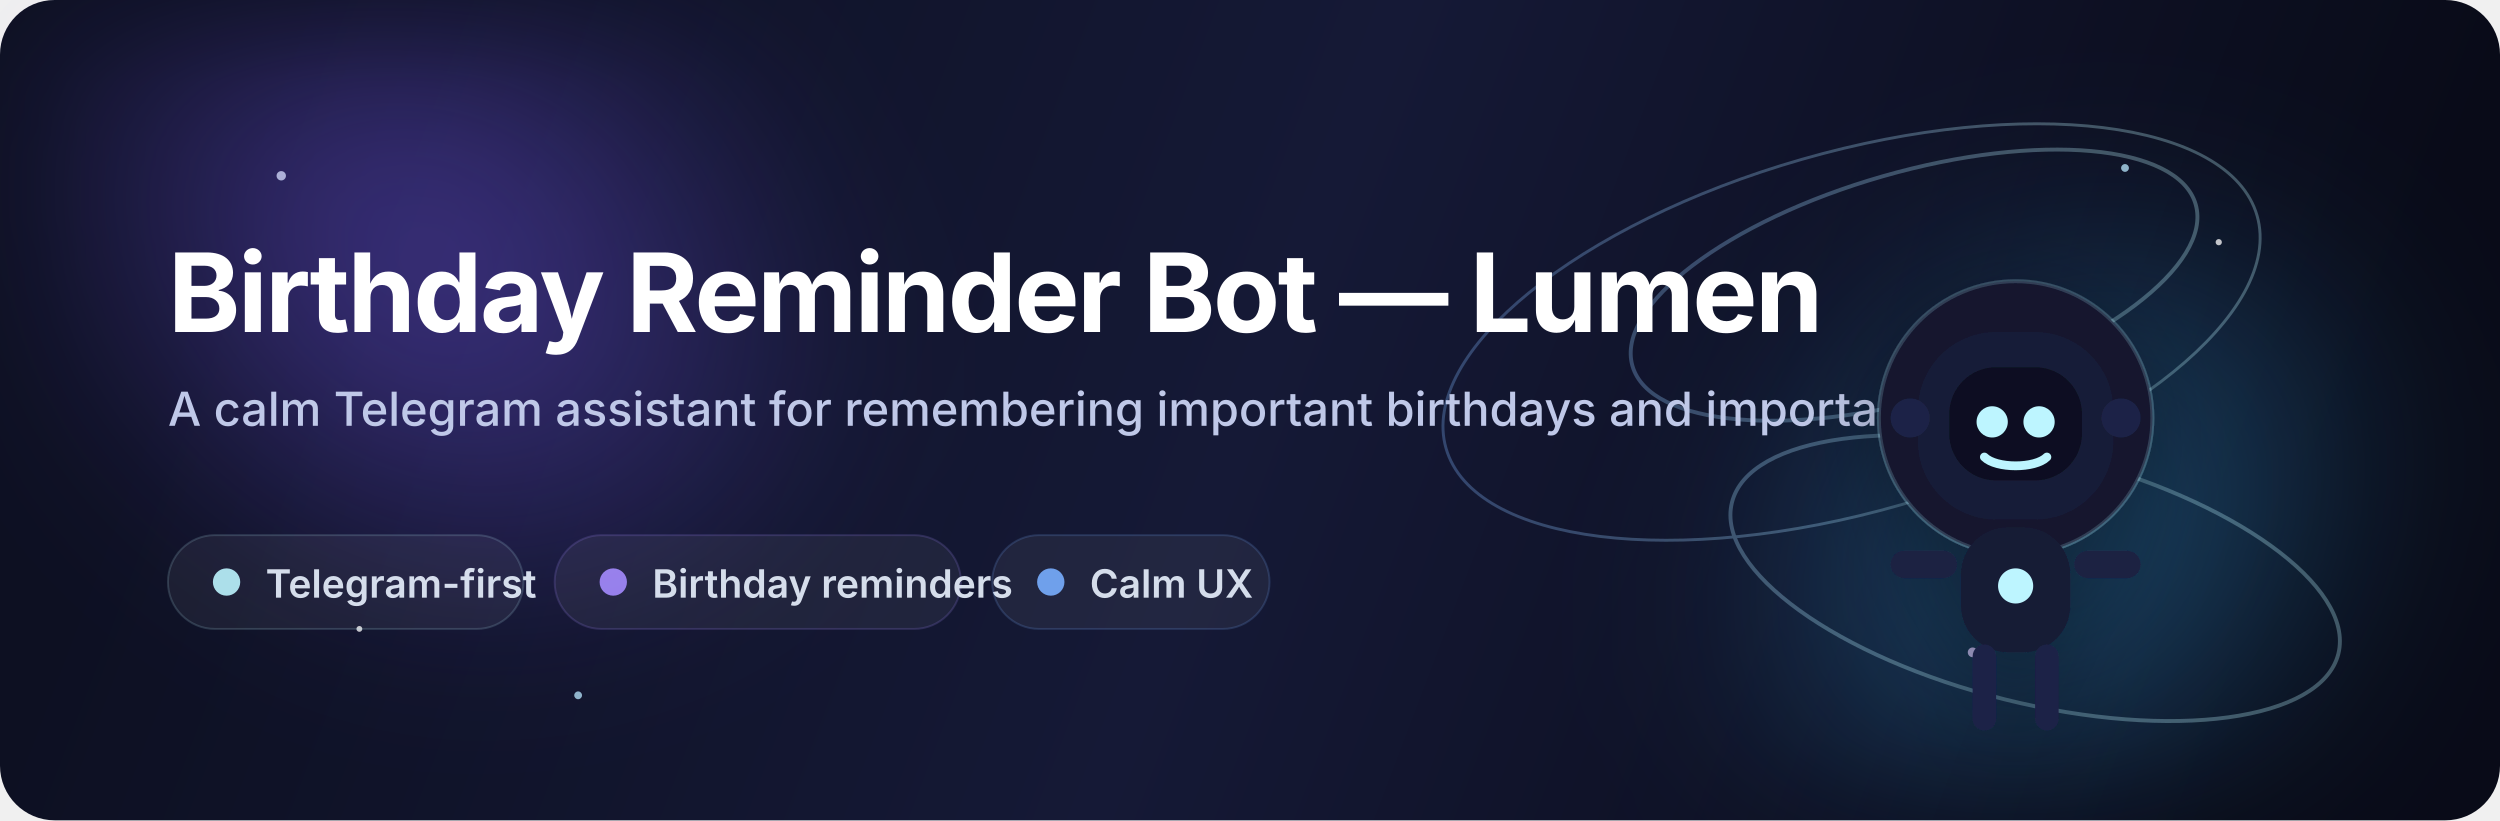
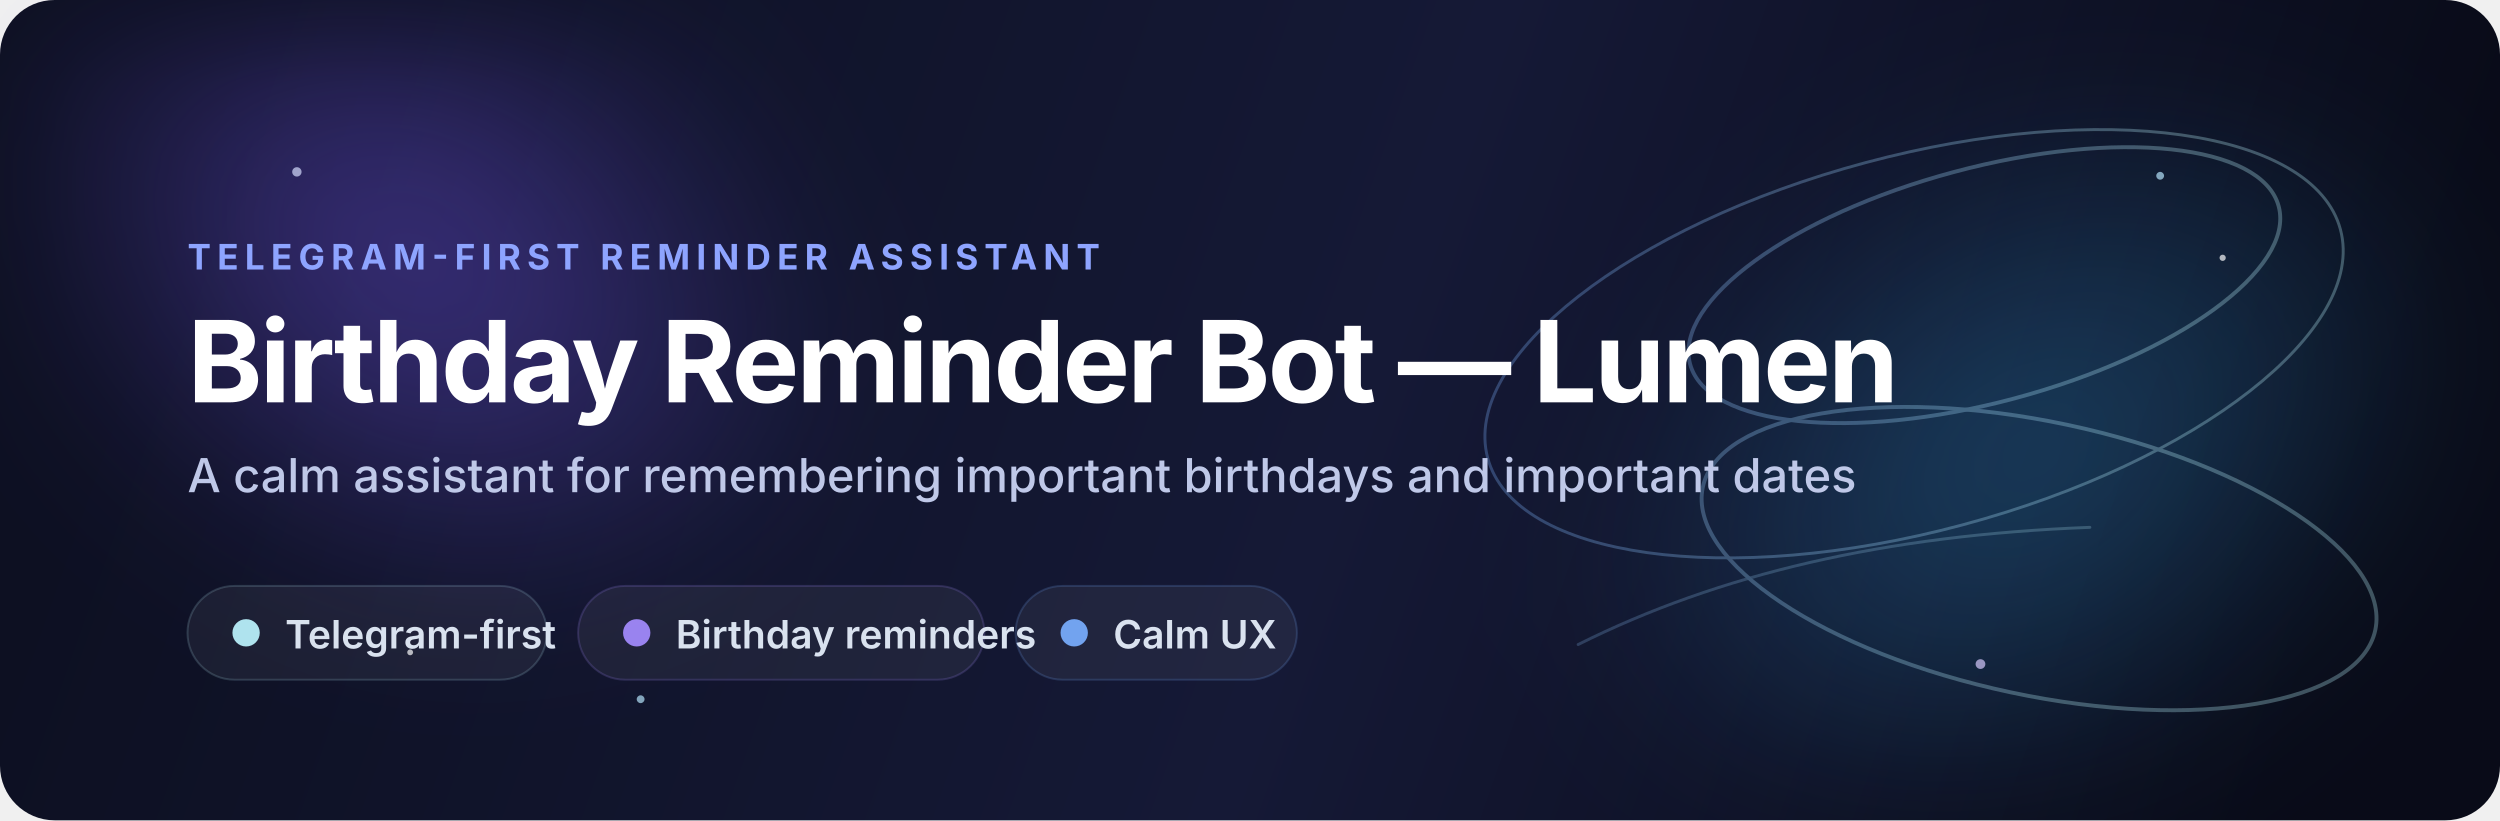
<svg xmlns="http://www.w3.org/2000/svg" width="1280" height="420" viewBox="0 0 1280 420" fill="none" role="img" aria-labelledby="title desc">
  <defs>
-     <linearGradient id="bg" x1="140" y1="20" x2="1140" y2="400" gradientUnits="userSpaceOnUse">
+     <linearGradient id="bg" x1="112" y1="20" x2="1168" y2="392" gradientUnits="userSpaceOnUse">
      <stop offset="0" stop-color="#0D1022" />
-       <stop offset="0.5" stop-color="#151936" />
+       <stop offset="0.55" stop-color="#151936" />
      <stop offset="1" stop-color="#090B18" />
    </linearGradient>
-     <radialGradient id="glowLeft" cx="0" cy="0" r="1" gradientUnits="userSpaceOnUse" gradientTransform="translate(220 132) rotate(36) scale(250 190)">
-       <stop stop-color="#7C5CFF" stop-opacity="0.46" />
+     <radialGradient id="glowLeft" cx="0" cy="0" r="1" gradientUnits="userSpaceOnUse" gradientTransform="translate(212 132) rotate(32) scale(240 170)">
+       <stop stop-color="#7C5CFF" stop-opacity="0.44" />
      <stop offset="1" stop-color="#7C5CFF" stop-opacity="0" />
    </radialGradient>
-     <radialGradient id="glowRight" cx="0" cy="0" r="1" gradientUnits="userSpaceOnUse" gradientTransform="translate(1055 272) rotate(132) scale(220 170)">
-       <stop stop-color="#3AB8FF" stop-opacity="0.38" />
+     <radialGradient id="glowRight" cx="0" cy="0" r="1" gradientUnits="userSpaceOnUse" gradientTransform="translate(1040 232) rotate(145) scale(260 170)">
+       <stop stop-color="#3AB8FF" stop-opacity="0.3" />
      <stop offset="1" stop-color="#3AB8FF" stop-opacity="0" />
    </radialGradient>
-     <linearGradient id="accent" x1="280" y1="84" x2="992" y2="338" gradientUnits="userSpaceOnUse">
+     <linearGradient id="accent" x1="304" y1="76" x2="1058" y2="340" gradientUnits="userSpaceOnUse">
      <stop stop-color="#A58CFF" />
      <stop offset="0.55" stop-color="#79AFFF" />
      <stop offset="1" stop-color="#BDF5FF" />
    </linearGradient>
    <filter id="blurGlow" x="0" y="0" width="1280" height="420" filterUnits="userSpaceOnUse" color-interpolation-filters="sRGB">
      <feGaussianBlur stdDeviation="44" />
    </filter>
-     <filter id="softShadow" x="0" y="0" width="1280" height="420" filterUnits="userSpaceOnUse" color-interpolation-filters="sRGB">
-       <feDropShadow dx="0" dy="10" stdDeviation="22" flood-color="#000000" flood-opacity="0.35" />
-     </filter>
  </defs>
  <rect width="1280" height="420" rx="28" fill="url(#bg)" />
-   <ellipse cx="220" cy="132" rx="250" ry="190" fill="url(#glowLeft)" filter="url(#blurGlow)" />
-   <ellipse cx="1055" cy="272" rx="220" ry="170" fill="url(#glowRight)" filter="url(#blurGlow)" />
-   <g opacity="0.75">
-     <circle cx="144" cy="90" r="2.4" fill="#D7DFFF" />
-     <circle cx="1088" cy="86" r="2" fill="#B8E8FF" />
-     <circle cx="1136" cy="124" r="1.6" fill="#FFFFFF" />
-     <circle cx="184" cy="322" r="1.5" fill="#FFFFFF" />
-     <circle cx="1010" cy="334" r="2.5" fill="#D9CBFF" />
-     <circle cx="296" cy="356" r="2" fill="#B8E8FF" />
+   <ellipse cx="212" cy="132" rx="240" ry="170" fill="url(#glowLeft)" filter="url(#blurGlow)" />
+   <ellipse cx="1040" cy="232" rx="260" ry="170" fill="url(#glowRight)" filter="url(#blurGlow)" />
+   <g opacity="0.68">
+     <circle cx="152" cy="88" r="2.4" fill="#D7DFFF" />
+     <circle cx="1106" cy="90" r="2" fill="#B8E8FF" />
+     <circle cx="1138" cy="132" r="1.6" fill="#FFFFFF" />
+     <circle cx="210" cy="334" r="1.5" fill="#FFFFFF" />
+     <circle cx="1014" cy="340" r="2.5" fill="#D9CBFF" />
+     <circle cx="328" cy="358" r="2" fill="#B8E8FF" />
  </g>
  <g opacity="0.3">
-     <ellipse cx="980" cy="146" rx="150" ry="58" transform="rotate(-16 980 146)" stroke="url(#accent)" stroke-width="2" />
-     <ellipse cx="948" cy="170" rx="216" ry="92" transform="rotate(-16 948 170)" stroke="url(#accent)" stroke-width="1.5" />
-     <ellipse cx="1042" cy="296" rx="160" ry="64" transform="rotate(14 1042 296)" stroke="url(#accent)" stroke-width="2" />
+     <ellipse cx="1016" cy="146" rx="156" ry="60" transform="rotate(-15 1016 146)" stroke="url(#accent)" stroke-width="2" />
+     <ellipse cx="980" cy="176" rx="226" ry="96" transform="rotate(-15 980 176)" stroke="url(#accent)" stroke-width="1.5" />
+     <ellipse cx="1044" cy="286" rx="176" ry="70" transform="rotate(12 1044 286)" stroke="url(#accent)" stroke-width="2" />
+     <path d="M808 330C880 294 965 274 1070 270" stroke="url(#accent)" stroke-width="1.5" stroke-linecap="round" opacity="0.75" />
  </g>
  <g>
-     <text x="86" y="170" fill="#FFFFFF" font-family="Inter, Segoe UI, Arial, sans-serif" font-size="56" font-weight="700" letter-spacing="-1.2">
+     <text x="96" y="138" fill="#8EA4FF" font-family="Inter, Segoe UI, Arial, sans-serif" font-size="18" font-weight="700" letter-spacing="3.2">
+       TELEGRAM-FIRST REMINDER ASSISTANT
+     </text>
+     <text x="96" y="206" fill="#FFFFFF" font-family="Inter, Segoe UI, Arial, sans-serif" font-size="58" font-weight="700" letter-spacing="-1.3">
      Birthday Reminder Bot — Lumen
    </text>
-     <text x="86" y="218" fill="#BFC8E8" font-family="Inter, Segoe UI, Arial, sans-serif" font-size="24" font-weight="500">
-       A calm Telegram assistant for remembering important birthdays and important dates
+     <text x="96" y="252" fill="#BFC8E8" font-family="Inter, Segoe UI, Arial, sans-serif" font-size="24" font-weight="500">
+       A calm assistant for remembering important birthdays and important dates
    </text>
  </g>
-   <g opacity="0.9">
-     <rect x="86" y="274" width="182" height="48" rx="24" fill="rgba(255,255,255,0.06)" stroke="rgba(189,245,255,0.18)" />
-     <circle cx="116" cy="298" r="7" fill="#BDF5FF" />
-     <text x="136" y="306" fill="#EAF3FF" font-family="Inter, Segoe UI, Arial, sans-serif" font-size="20" font-weight="600">Telegram-first</text>
-     <rect x="284" y="274" width="208" height="48" rx="24" fill="rgba(255,255,255,0.06)" stroke="rgba(165,140,255,0.2)" />
-     <circle cx="314" cy="298" r="7" fill="#A58CFF" />
-     <text x="334" y="306" fill="#EAF3FF" font-family="Inter, Segoe UI, Arial, sans-serif" font-size="20" font-weight="600">Birthday reminders</text>
-     <rect x="508" y="274" width="142" height="48" rx="24" fill="rgba(255,255,255,0.06)" stroke="rgba(121,175,255,0.2)" />
-     <circle cx="538" cy="298" r="7" fill="#79AFFF" />
-     <text x="558" y="306" fill="#EAF3FF" font-family="Inter, Segoe UI, Arial, sans-serif" font-size="20" font-weight="600">Calm UX</text>
-   </g>
-   <g filter="url(#softShadow)">
-     <circle cx="1032" cy="214" r="70" fill="#12162E" stroke="rgba(189,245,255,0.18)" stroke-width="2" />
-     <rect x="982" y="170" width="100" height="96" rx="40" fill="#181D38" />
-     <rect x="998" y="188" width="68" height="58" rx="24" fill="#0C1020" />
-     <circle cx="1020" cy="216" r="8" fill="#BDF5FF" />
-     <circle cx="1044" cy="216" r="8" fill="#BDF5FF" />
-     <path d="M1016 234C1022 240 1042 240 1048 234" stroke="#BDF5FF" stroke-width="4.5" stroke-linecap="round" />
-     <circle cx="978" cy="214" r="10" fill="#1E2446" />
-     <circle cx="1086" cy="214" r="10" fill="#1E2446" />
-     <rect x="1004" y="270" width="56" height="64" rx="24" fill="#171C36" />
-     <rect x="968" y="282" width="34" height="14" rx="7" fill="#1C2142" />
-     <rect x="1062" y="282" width="34" height="14" rx="7" fill="#1C2142" />
-     <rect x="1010" y="330" width="12" height="44" rx="6" fill="#1E2446" />
-     <rect x="1042" y="330" width="12" height="44" rx="6" fill="#1E2446" />
-     <circle cx="1032" cy="300" r="9" fill="url(#accent)" />
+   <g opacity="0.92">
+     <rect x="96" y="300" width="184" height="48" rx="24" fill="rgba(255,255,255,0.06)" stroke="rgba(189,245,255,0.18)" />
+     <circle cx="126" cy="324" r="7" fill="#BDF5FF" />
+     <text x="146" y="332" fill="#EAF3FF" font-family="Inter, Segoe UI, Arial, sans-serif" font-size="20" font-weight="600">Telegram-first</text>
+     <rect x="296" y="300" width="208" height="48" rx="24" fill="rgba(255,255,255,0.06)" stroke="rgba(165,140,255,0.2)" />
+     <circle cx="326" cy="324" r="7" fill="#A58CFF" />
+     <text x="346" y="332" fill="#EAF3FF" font-family="Inter, Segoe UI, Arial, sans-serif" font-size="20" font-weight="600">Birthday reminders</text>
+     <rect x="520" y="300" width="144" height="48" rx="24" fill="rgba(255,255,255,0.06)" stroke="rgba(121,175,255,0.2)" />
+     <circle cx="550" cy="324" r="7" fill="#79AFFF" />
+     <text x="570" y="332" fill="#EAF3FF" font-family="Inter, Segoe UI, Arial, sans-serif" font-size="20" font-weight="600">Calm UX</text>
  </g>
</svg>
